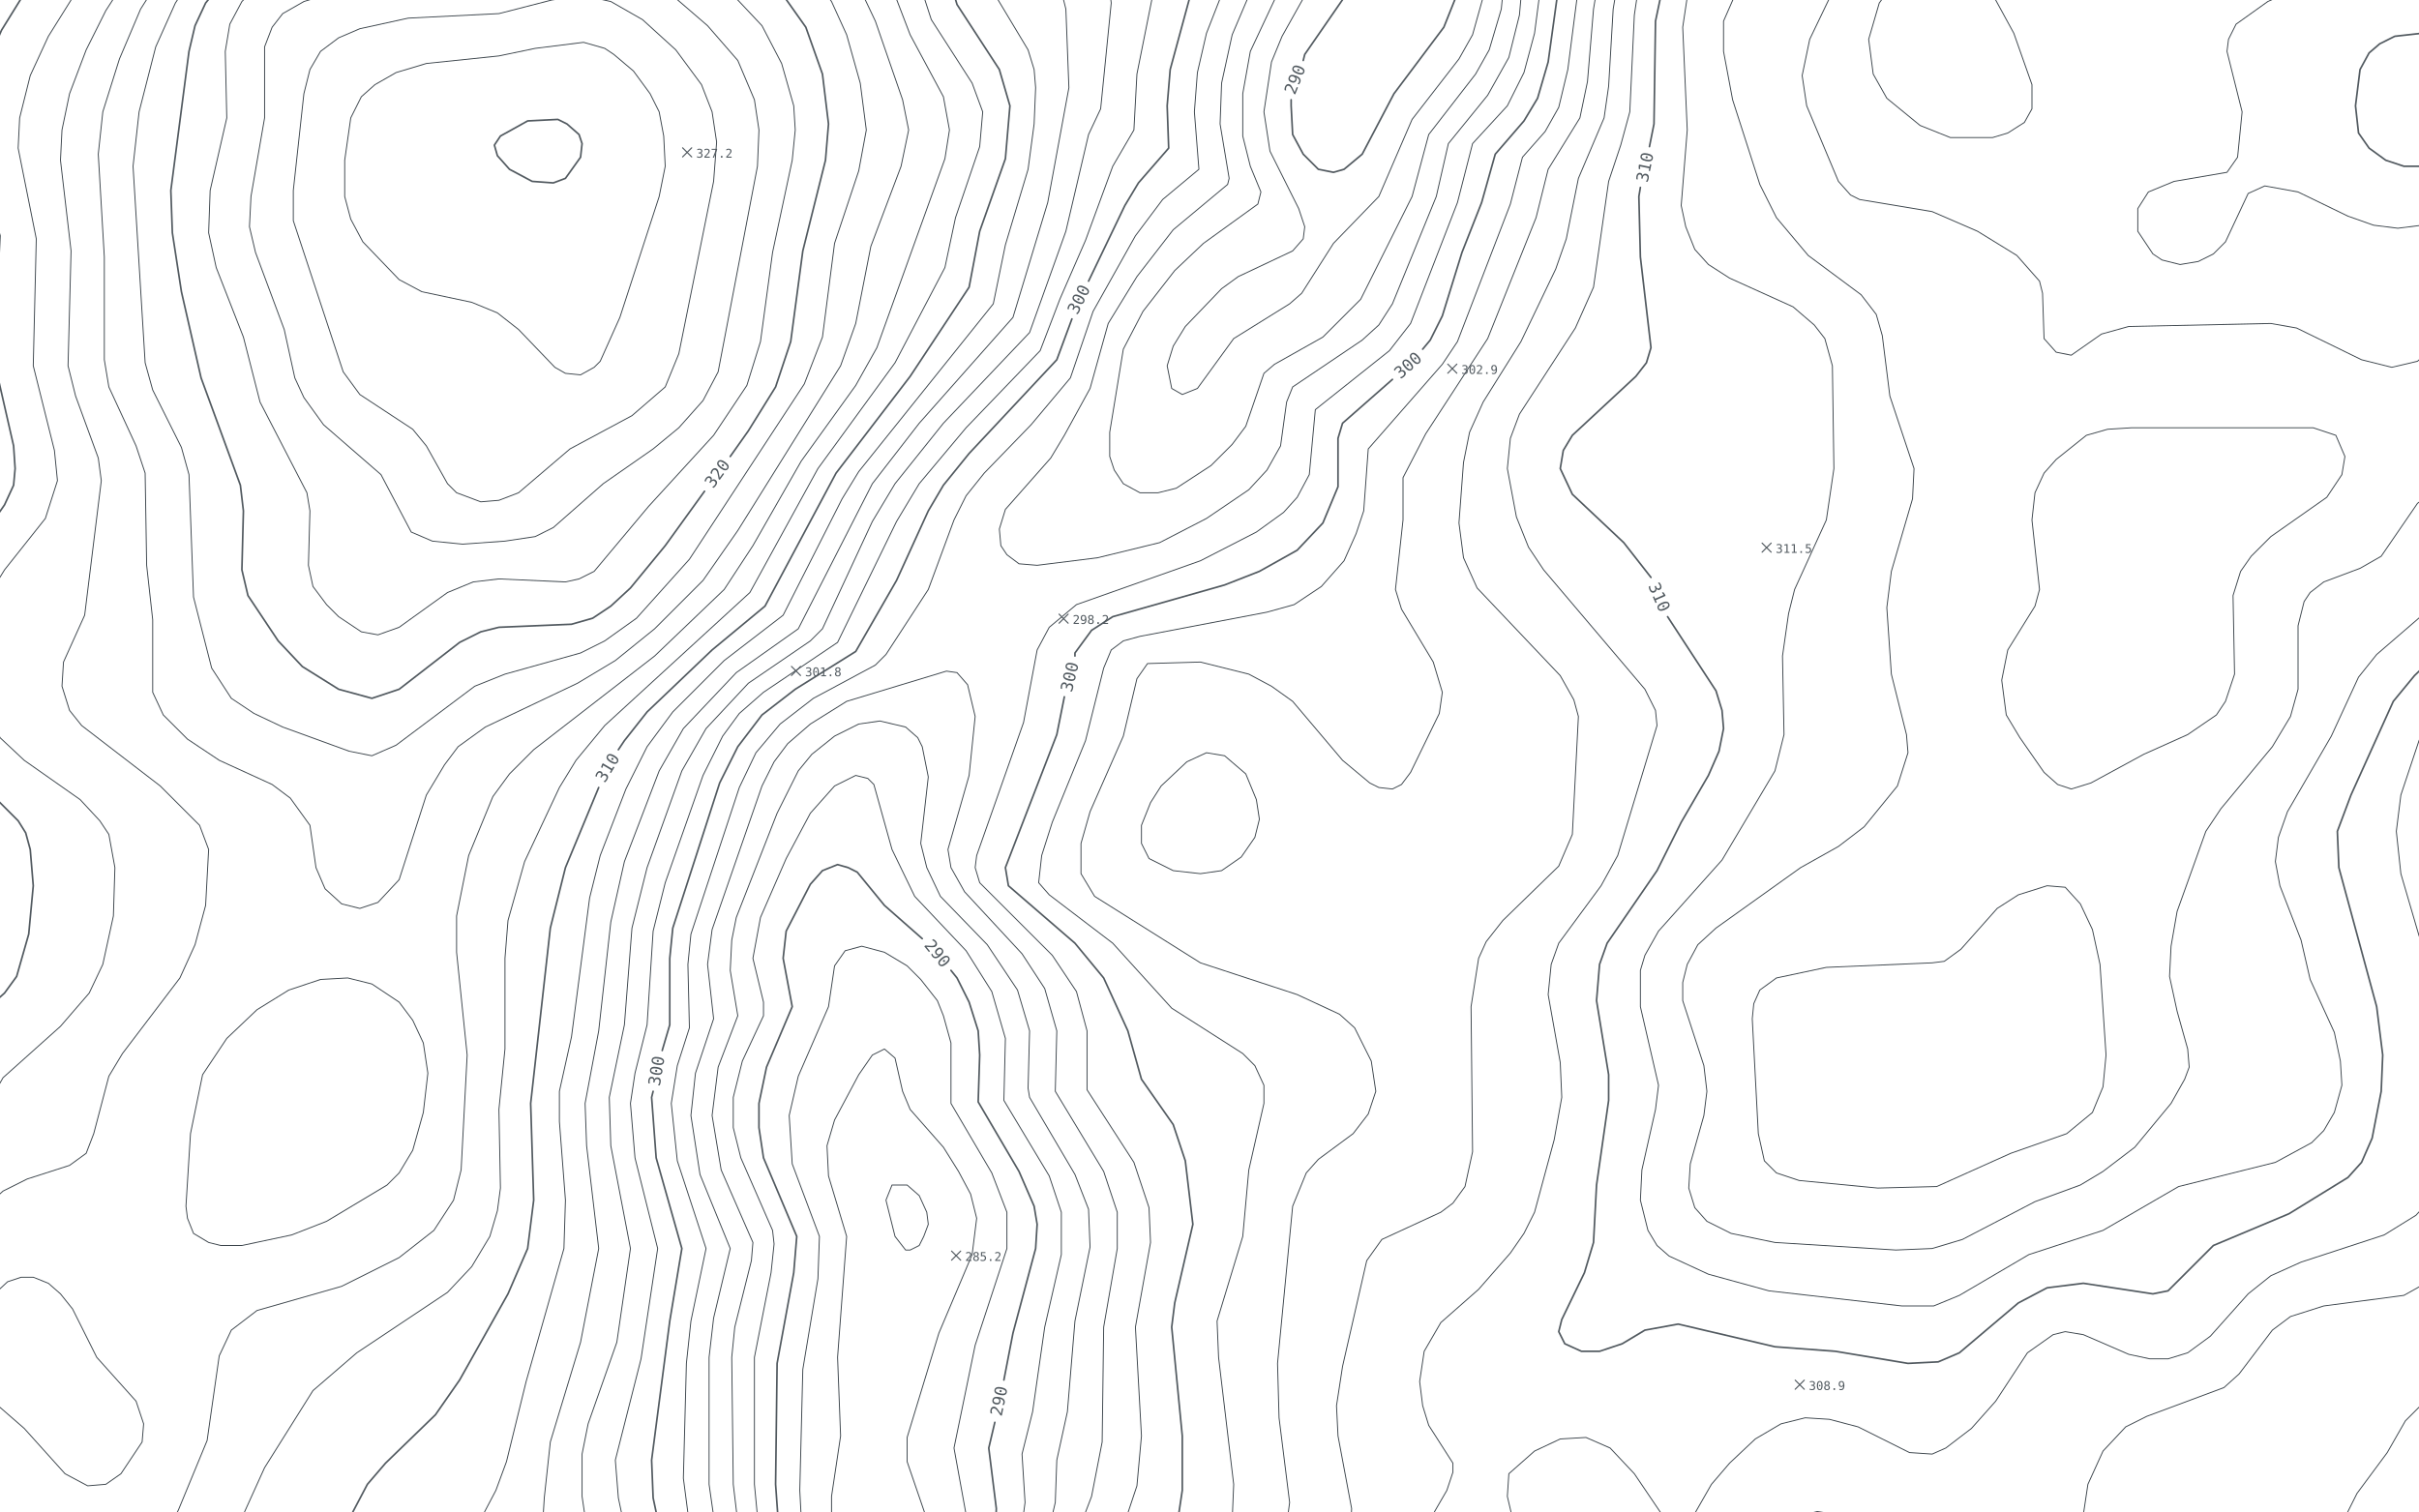
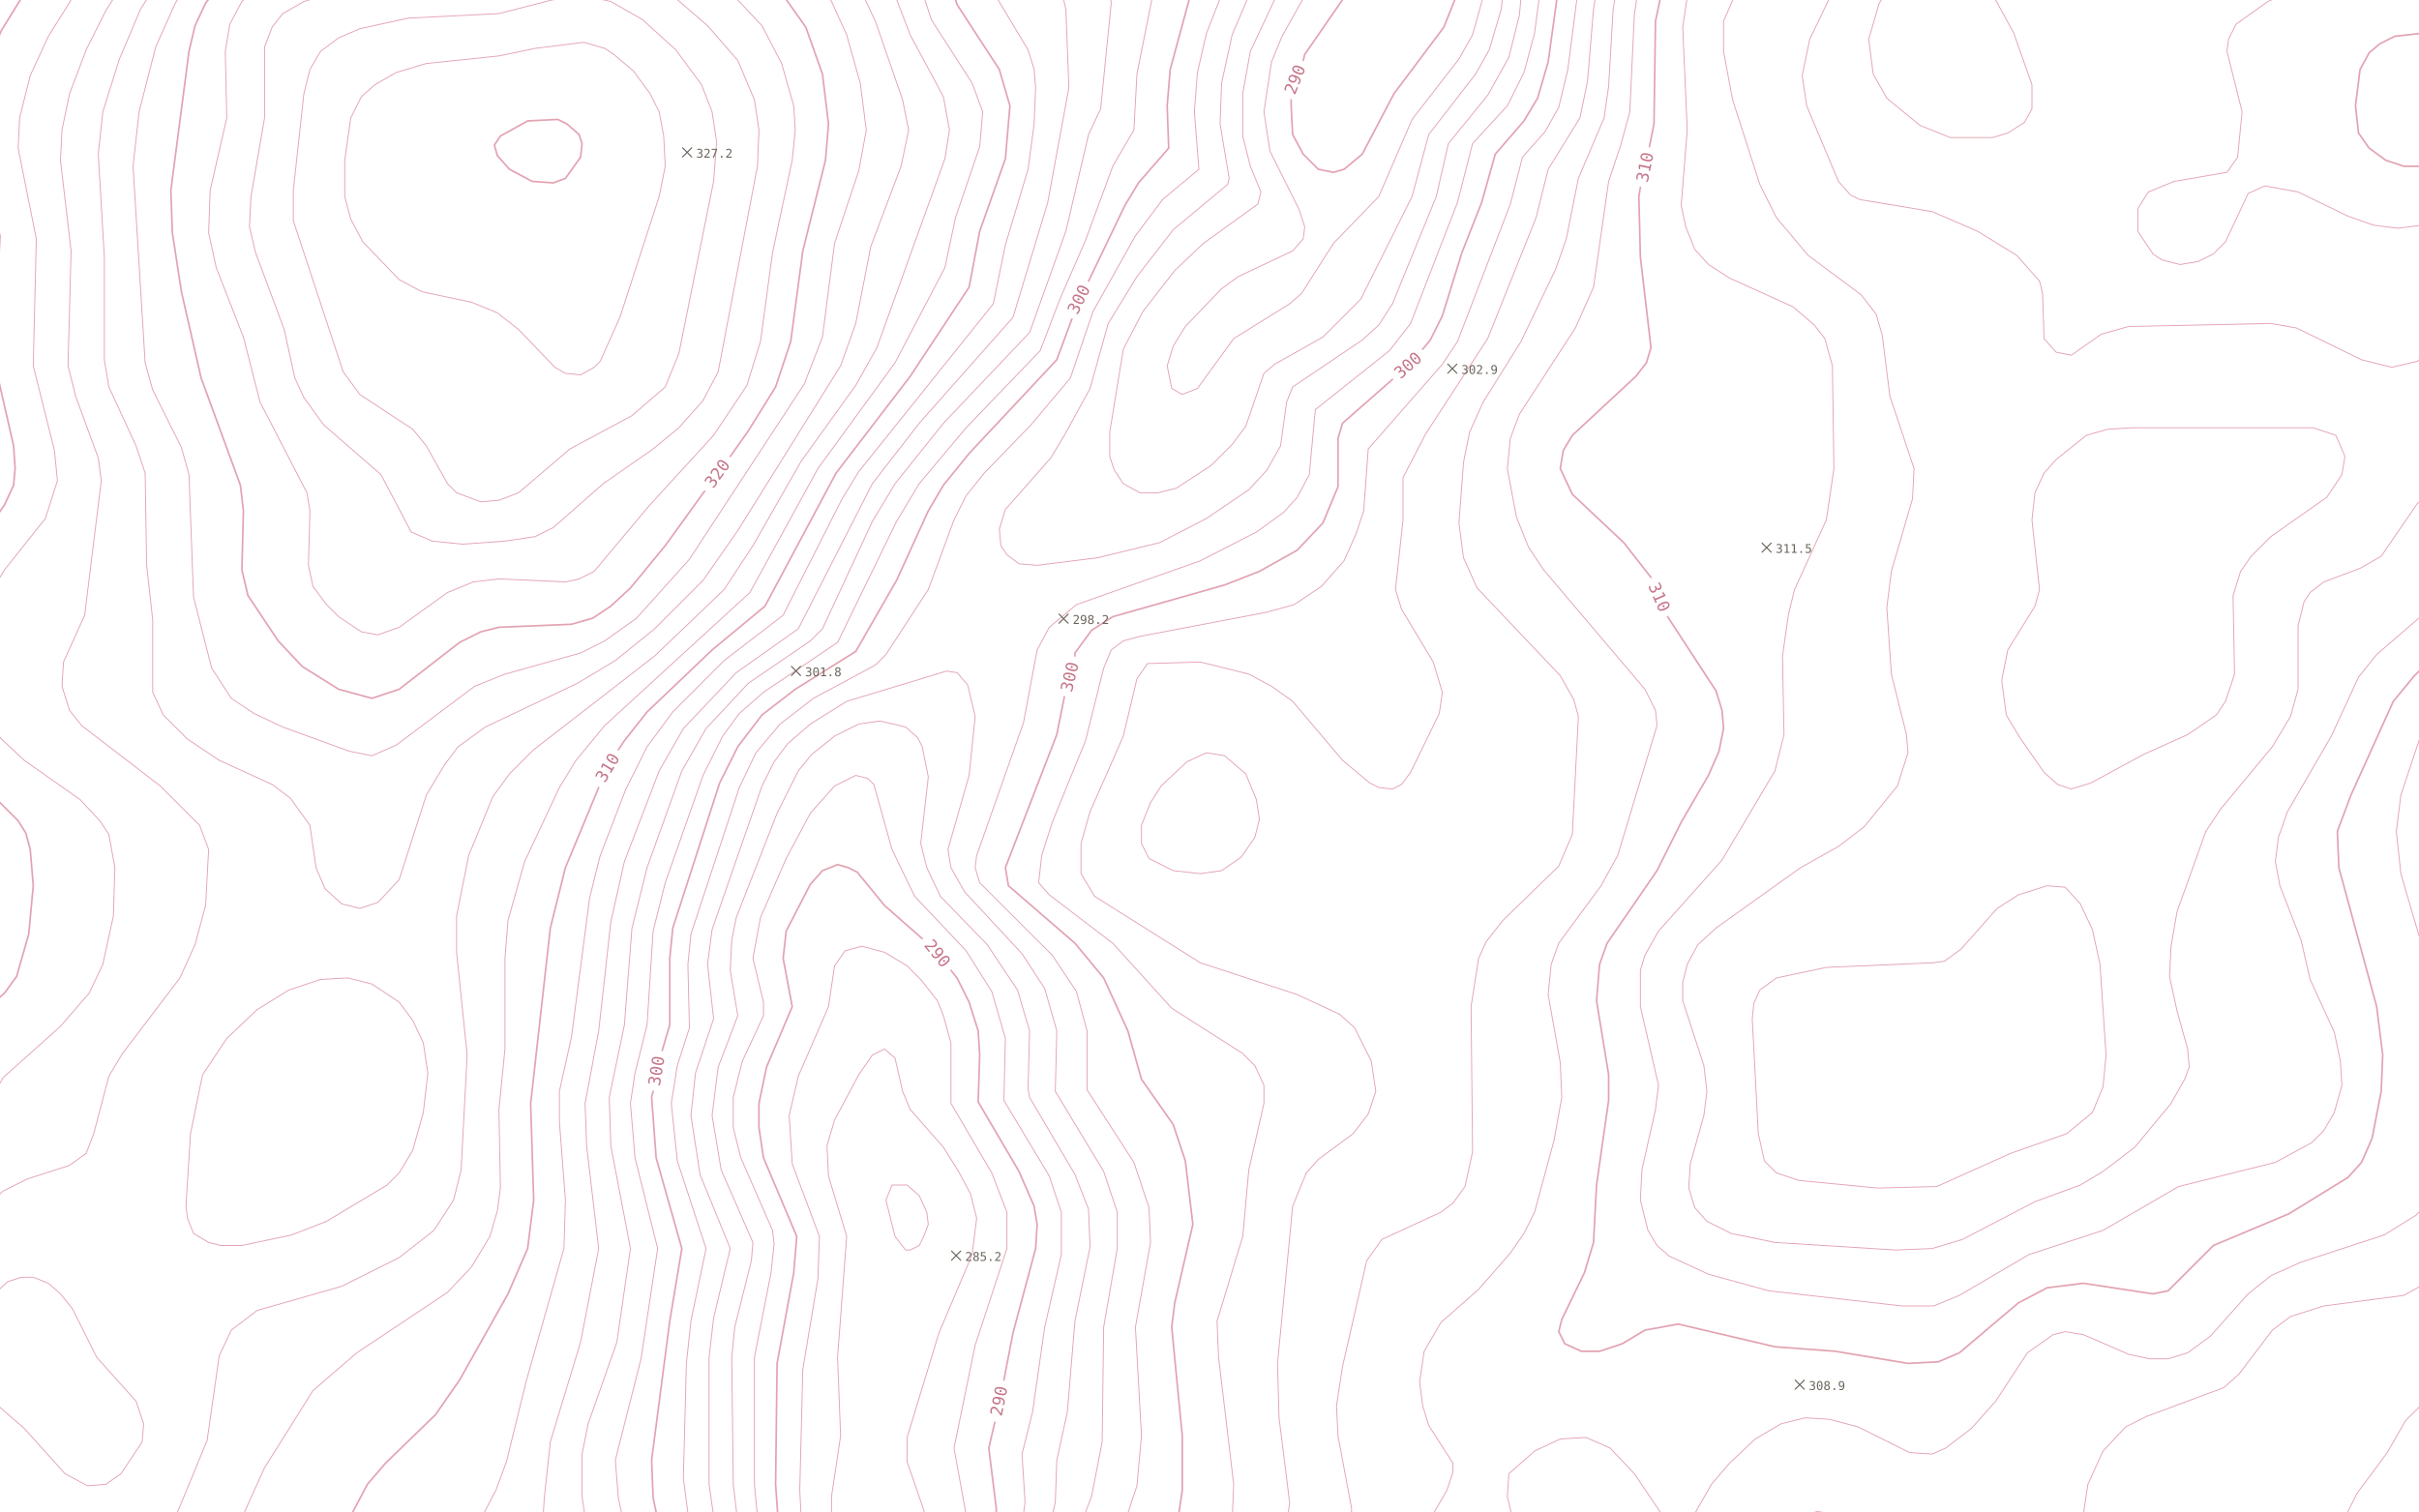
<svg xmlns="http://www.w3.org/2000/svg" viewBox="0 0 1600 1000" class="pl-contours" aria-hidden="true" focusable="false">
-   <style>svg{fill:none;stroke:#B5BDC3;stroke-width:1;stroke-linecap:round;stroke-linejoin:round} *{vector-effect:non-scaling-stroke} text{font-family:'JetBrains Mono',ui-monospace,Menlo,monospace;font-size:10px;font-weight:500;fill:#7C868D;stroke:none;text-anchor:middle} .ct{stroke:#3A434A;stroke-width:.6} .ci{stroke:#525A60;stroke-width:1.1} .el text{font-size:11px;fill:#525A60} .sp{stroke:#525A60;stroke-width:.75} .sp text{font-size:8px;fill:#525A60;text-anchor:start} .ck{stroke:#525A60} .cf{stroke:#525A60;stroke-width:.75} .cf text{font-size:11px;letter-spacing:.3em;fill:#525A60} .tr{fill:#0A0C0E;stroke:#525A60;stroke-width:.7} .tr .tk{fill:#525A60} .tr .tb{fill:none} .tv{stroke:rgba(182,255,46,.28);stroke-width:1.5} .bd{stroke:#B6FF2E;stroke-width:2;stroke-dasharray:16 4 3 4;stroke-linecap:butt} .br text{font-size:11px;fill:#B5BDC3} .mo,.pob,.ts{fill:#0A0C0E;stroke:#F4F6F7;stroke-width:1} .mo .fill,.pob .fill,.ts .fill{fill:#F4F6F7} .mo text,.pob text,.ts text{font-size:8px;fill:#7C868D} .pob text{font-size:11px;fill:#B6FF2E;text-anchor:start;letter-spacing:.08em} .ts{fill:none} .ts text{text-anchor:start} .rw{stroke:#B5BDC3;stroke-width:1.25} .ep{stroke:#7C868D;stroke-width:.75} .cl{stroke:#7C868D;stroke-width:.75;stroke-dasharray:12 3 2 3} .an{stroke:#7C868D;stroke-width:.75} .an text{font-size:9px;fill:#7C868D} .ll{stroke:#B5BDC3;stroke-width:1} .bs,.ht .ei{stroke:#7C868D;stroke-width:.75;stroke-dasharray:5 4} .ht{stroke:#525A60;stroke-width:.6} .lt text{font-size:8px;fill:#7C868D} .lt .ez{letter-spacing:.1em} .pn{fill:#0A0C0E;stroke-width:.75} .la text{font-size:8px;fill:#7C868D} .dw{fill:#15191D;stroke:#525A60;stroke-width:.75} .hf{fill:#1C2126;stroke:#F4F6F7;stroke-width:1} .hr{stroke:#B5BDC3;stroke-width:.6} .pc{fill:#F4F6F7;stroke:none} .pc .pg{stroke:#1C2126;stroke-width:.8}</style>
+   <style>svg{fill:none;stroke:#171614;stroke-width:1;stroke-linecap:round;stroke-linejoin:round} *{vector-effect:non-scaling-stroke} text{font-family:'IBM Plex Mono',ui-monospace,Menlo,monospace;font-size:10px;font-weight:500;fill:#47433c;stroke:none;text-anchor:middle} .ct{stroke:#e2a3b2;stroke-width:.6} .ci{stroke:#e2a3b2;stroke-width:1.1} .el text{font-size:11px;fill:#c5758a} .sp{stroke:#6b655b;stroke-width:.75} .sp text{font-size:8px;fill:#6b655b;text-anchor:start} .ck{stroke:#6b655b} .cf{stroke:#6b655b;stroke-width:.75} .cf text{font-size:11px;letter-spacing:.3em;fill:#6b655b} .tr{fill:#f3efe6;stroke:#47433c;stroke-width:.7} .tr .tk{fill:#6b655b} .tr .tb{fill:none} .tv{stroke:#e2a3b2;stroke-width:1.5} .bd{stroke:#171614;stroke-width:2;stroke-dasharray:16 4 3 4;stroke-linecap:butt} .br text{font-size:11px;fill:#171614} .mo,.pob,.ts{fill:#f3efe6;stroke:#171614;stroke-width:1} .mo .fill,.pob .fill,.ts .fill{fill:#171614} .mo text,.pob text,.ts text{font-size:8px;fill:#47433c} .pob text{font-size:11px;fill:#171614;text-anchor:start;letter-spacing:.08em} .ts{fill:none} .ts text{text-anchor:start} .rw{stroke-width:1.25} .ep{stroke:#6b655b;stroke-width:.75} .cl{stroke:#6b655b;stroke-width:.75;stroke-dasharray:12 3 2 3} .an{stroke:#6b655b;stroke-width:.75} .an text{font-size:9px;fill:#6b655b} .ll{stroke:#171614;stroke-width:1} .bs,.ht .ei{stroke:#6b655b;stroke-width:.75;stroke-dasharray:5 4} .ht{stroke:#6b655b;stroke-width:.6} .lt text{font-size:8px;fill:#6b655b} .lt .ez{letter-spacing:.1em} .pn{fill:#f3efe6;stroke-width:.75} .la text{font-size:8px;fill:#6b655b} .dw{fill:#e8e1d3;stroke:#6b655b;stroke-width:.75} .hf{fill:#faf7f0;stroke-width:1} .hr{stroke-width:.6} .pc{fill:#171614;stroke:none} .pc .pg{stroke:#faf7f0;stroke-width:.8}</style>
  <g class="ct">
    <g>
      <path d="M590 784l-4 10 6 24 7 9 3 0 6-3 3-6 3-8-1-8-5-11-8-7-10 0" pathLength="1" />
      <path d="M614 1024l-2-22-12-35 0-16 21-69 22-52 3-24-4-16-8-15-10-16-22-25-5-12-5-22-7-6-8 4-9 13-16 30-5 17 1 20 12 40-6 80 2 52-6 40 0 34" pathLength="1" />
      <path d="M639 1024l0-22-8-44 14-68 21-64 0-24-10-26-27-46 0-40-5-18-4-10-11-14-9-9-15-9-15-4-11 3-7 10-4 27-20 46-6 26 2 32 18 48-1 28-10 60-2 80 2 38" pathLength="1" />
      <path d="M981-24l0 22-7 25-9 16-31 40-22 51-30 31-21 33-8 7-37 23-24 33-10 4-7-4-3-15 4-13 8-13 24-25 11-8 36-17 7-8 1-8-4-12-19-38-4-26 5-33 7-17 19-34 2-8-2-6" pathLength="1" />
      <path d="M674 1024l4-30-2-32 7-28 8-56 11-48 0-28-8-24-30-50 1-41-9-31-17-27-34-36-15-31-12-43-4-4-8-2-14 7-16 18-16 30-17 39-5 27 7 29 0 9-14 30-6 24 0 20 5 20 21 48 1 9-2 19-11 56 0 84 4 42" pathLength="1" />
    </g>
    <g>
      <path d="M996-24l-3 30-8 27-9 16-31 40-11 41-34 68-25 25-32 18-7 6-12 35-9 12-14 14-23 15-12 3-12 0-11-6-6-9-3-9 0-16 9-55 13-25 21-27 19-18 36-26 2-8-7-17-5-20 0-28 5-28 23-49 0-9" pathLength="1" />
      <path d="M691 1024l7-30 1-28 7-32 5-60 10-49-1-25-9-23-30-51-1-6 1-38-8-27-20-30-31-32-9-19-4-16 5-44-4-20-3-6-8-7-17-4-14 2-16 8-15 12-9 11-14 28-27 69-3 15-1 20 5 30-13 34-4 32 6 36 21 48-1 12-11 44-2 20 1 84 5 42" pathLength="1" />
      <path d="M1008-24l-3 34-7 28-14 25-26 32-8 35-29 71-9 14-11 10-46 31-4 10-4 29-9 16-12 13-28 19-31 16-41 10-40 5-12-1-8-6-4-6-1-11 4-13 30-34 9-15 17-31 12-43 19-31 24-31 36-30 1-4-6-36 1-27 7-32 20-47" pathLength="1" />
      <path d="M709 1024l13-34 7-36 1-76 9-52 0-24-9-27-32-53 1-40-8-28-15-23-38-41-9-16-2-12 14-49 4-39-5-21-7-8-7-1-66 20-24 15-15 13-9 12-8 16-33 95-3 23 4 36-12 36-3 28 6 39 20 49-11 46-3 26 0 84 6 42" pathLength="1" />
      <path d="M458 1024l-6-46 2-76 3-28 10-48-19-58-4-38 4-25 8-25-1-42 2-20 32-97 11-23 16-19 22-17 41-22 7-7 28-43 17-46 8-16 12-15 31-32 26-31 15-44 28-50 18-24 24-20-3-38 2-26 6-26 18-46" pathLength="1" />
      <path d="M733 1024l13-23 6-18 3-33-4-72 10-56-1-23-10-30-31-48 0-39-7-26-16-24-48-48-3-10 1-8 31-88 9-48 8-15 18-15 82-29 37-19 18-13 9-10 8-15 4-43 49-39 14-18 31-80 10-39 23-25 11-22 7-26 6-46" pathLength="1" />
      <path d="M416 1024l-7-33-2-25 17-67 11-73-15-60-3-36 3-20 8-32 4-62 8-32 25-71 13-26 11-15 16-14 49-33 39-80 15-25 31-37 49-51 13-34 17-39 18-49 14-24 2-37 11-55 1-18" pathLength="1" />
      <path d="M810 1024l5-18 1-24-10-84-1-24 17-56 4-44 10-44 0-12-6-13-8-8-47-30-39-43-42-32-7-8 2-18 7-22 22-54 12-48 5-12 8-6 11-3 84-16 18-5 18-12 15-17 8-18 5-15 3-41 49-56 10-15 35-91 8-31 15-17 9-16 6-25 9-70" pathLength="1" />
    </g>
    <g>
      <path d="M390 1024l-5-34 0-28 4-20 19-54 9-62-13-68-1-32 10-48 5-64 10-40 23-64 16-28 28-30 41-28 8-8 33-71 15-25 32-40 57-60 24-67 15-64 8-17 7-70-3-26" pathLength="1" />
      <path d="M849 1024l4-30-7-56-1-36 10-104 9-22 8-9 23-17 10-13 5-15-3-20-11-22-10-9-28-13-64-21-70-44-9-15 0-20 6-21 22-50 9-38 7-10 35-1 32 8 15 8 14 10 33 39 18 15 6 3 9 1 6-3 6-8 19-39 2-14-6-20-21-35-4-13 5-46 0-28 15-29 41-63 32-80 8-32 21-34 5-24 4-48 5-30" pathLength="1" />
      <path d="M1624 901l-14 20-19 19-12 21-20 27-9 18-4 18" pathLength="1" />
      <path d="M358 1024l2-33 4-37 20-66 12-62-8-68-1-28 9-48 8-72 9-40 23-60 16-28 35-37 41-29 49-96 31-40 62-70 23-76 14-76-2-52-3-12-8-18" pathLength="1" />
      <path d="M1072-24l-5 30-3 51-3 21-17 40-8 40-7 20-23 48-25 40-9 20-4 20-3 40 3 23 9 20 55 58 9 16 3 11-4 78-9 21-37 36-11 14-5 11-5 32 1 96-5 23-8 11-8 6-39 18-10 14-16 70-4 26 1 20 9 48-1 26" pathLength="1" />
      <path d="M785 504l-17 16-7 11-6 15 0 12 5 10 16 8 18 2 14-2 13-9 9-13 3-12-2-13-7-17-14-12-12-2-13 6" pathLength="1" />
      <path d="M1624 838l-34 19-53 7-22 7-12 9-22 29-10 9-51 19-14 7-15 16-10 22-3 20 4 22" pathLength="1" />
      <path d="M1310 1024l-16-5-30-3-42-13-20-3-20 5-8 6-10 13" pathLength="1" />
      <path d="M308 1024l20-38 7-19 13-53 25-88 1-32-4-52 0-20 8-36 12-92 7-28 17-44 14-28 17-23 34-34 39-30 39-77 11-18 89-111 8-39 15-50 4-30 1-24-1-12-4-13-21-35-7-22" pathLength="1" />
      <path d="M935 1024l22-38 4-12 0-6-16-25-4-13-2-16 3-20 11-19 25-22 21-24 9-13 7-14 13-48 5-28-1-23-8-45 2-20 5-14 28-38 11-20 26-86-1-10-7-14-67-79-10-15-8-20-6-32 2-20 6-16 37-57 12-27 10-70 8-24 6-22 3-64 5-34" pathLength="1" />
      <path d="M1624 453l-15 19-9 18-12 36-3 24 3 28 12 41 8 21 16 27" pathLength="1" />
      <path d="M1624 757l-9 26-6 9-11 12-21 13-55 18-20 9-15 12-25 28-15 11-13 4-12 0-14-3-30-13-12-2-8 2-17 12-21 32-16 18-17 13-9 4-15-1-34-17-19-5-16-1-16 4-17 10-17 16-12 14-12 21-7 8-9-2-23-34-16-17-16-7-17 1-17 8-17 15-1 15 8 34" pathLength="1" />
      <path d="M65-24l-18 24-15 24-12 26-7 28-1 20 12 60-2 84 14 56 2 20-8 25-27 34-8 13-4 16-2 32 3 28 8 22 16 15 37 26 13 14 6 9 4 22-1 32-7 32-9 19-19 22-38 34-26 46" pathLength="1" />
      <path d="M151 1024l24-53 32-51 29-25 60-40 16-17 12-20 5-17 2-15-1-52 4-40 0-60 2-25 11-39 23-49 11-18 19-23 96-88 45-82 51-70 33-63 7-33 16-47 2-23-7-19-27-42-12-37" pathLength="1" />
      <path d="M1123-24l-7 22-3 20 3 68-4 50 3 14 6 15 9 10 14 9 42 19 14 12 7 9 5 18 1 68-5 34-21 46-4 16-4 28 1 52-6 24-35 59-42 47-9 16-3 10 0 24 12 52-2 16-9 40-1 20 5 20 6 10 8 7 26 12 40 11 88 10 21 0 17-7 46-27 49-16 50-29 64-16 24-13 8-8 7-12 5-18-1-16-4-19-16-35-6-26-14-36-3-16 2-16 6-17 29-50 18-39 12-15 29-25 23-31" pathLength="1" />
    </g>
    <g>
      <path d="M90-24l-20 31-13 26-11 29-5 24-1 20 7 60-2 76 5 20 15 41 2 15-11 89-14 31-1 16 5 16 8 10 52 40 26 26 6 16-2 37-7 26-10 22-38 50-9 15-10 38-5 13-11 8-28 9-16 8-11 10-15 20" pathLength="1" />
      <path d="M105 1024l13-25 19-46 8-56 8-17 17-13 56-16 38-19 23-18 13-20 5-20 4-76-7-68 0-24 8-40 16-39 11-15 16-16 80-62 46-44 19-29 32-56 36-50 14-25 45-125 3-19-4-22-22-41-18-47" pathLength="1" />
      <path d="M1167-24l-20 22-7 16 0 20 6 32 18 56 11 22 21 25 35 26 10 13 4 14 5 40 16 48-1 20-14 48-3 24 3 44 10 40 1 12-7 22-22 27-17 13-25 14-56 40-12 11-7 13-3 12 0 12 14 43 2 17-2 16-9 32-1 16 4 13 8 9 16 8 29 6 80 5 24-1 20-6 48-25 30-11 15-9 21-16 24-29 9-16 3-8-1-12-7-25-5-23 1-20 4-23 19-53 10-15 34-41 12-20 5-18 0-42 4-16 4-6 9-7 24-9 14-8 24-35 25-18" pathLength="1" />
      <path d="M561-24l18 38 18 52 4 20-5 24-20 53-10 51-10 28-68 109-23 33-32 32-26 21-25 15-61 29-18 13-9 12-12 20-18 56-14 15-12 4-12-3-11-10-6-14-4-28-13-18-12-9-35-16-21-14-16-16-7-15 0-48-4-36-1-61-6-18-18-39-3-18 0-68-4-68 3-28 11-35 14-33 19-30" pathLength="1" />
      <path d="M1624 217l-25 22-17 4-20-5-43-21-17-3-94 2-18 5-20 14-10-2-8-9-1-30-2-8-15-17-26-16-30-13-48-8-6-3-8-9-21-50-3-20 5-24 24-50" pathLength="1" />
      <path d="M1447-24l-69 13-20-3-19-10" pathLength="1" />
      <path d="M1380 288l-20 16-8 9-6 13-2 18 5 46-3 11-18 29-4 20 3 23 9 15 16 23 9 8 9 3 13-4 35-19 29-13 19-13 6-9 6-18-1-52 5-16 7-10 13-13 37-26 10-15 2-12-6-14-15-5-120 0-16 1-14 4" pathLength="1" />
      <path d="M1335 592l-14 9-24 27-11 8-8 1-70 3-33 7-11 8-4 9-1 10 4 76 4 18 8 8 15 5 52 5 39-1 49-22 37-13 17-14 7-17 2-21-4-60-5-23-8-17-10-11-12-1-19 6" pathLength="1" />
      <path d="M212 648l-21 7-21 13-20 19-16 24-8 39-3 48 1 8 4 10 10 6 8 2 14 0 33-7 23-9 40-24 8-8 9-15 7-25 3-26-3-20-7-15-9-12-18-12-16-4-18 1" pathLength="1" />
      <path d="M5 848l-14 13-12 21-2 12 5 16 11 15 23 20 27 30 15 8 12-1 10-7 14-21 1-12-5-15-26-29-16-32-8-10-8-7-10-4-8 0-9 3" pathLength="1" />
      <path d="M133-24l-17 26-13 29-11 43-4 36 8 130 5 18 19 38 5 18 3 81 12 47 13 20 15 10 19 9 44 16 15 3 16-7 52-39 20-8 50-14 16-8 21-15 35-39 76-116 12-31 8-62 16-48 5-27-4-31-9-32-10-22-18-25" pathLength="1" />
      <path d="M1256-16l-13 18-7 24 3 23 9 16 22 18 20 8 28 0 10-3 11-7 5-9 0-16-12-34-12-22-16-15-18-8-16 1-14 6" pathLength="1" />
      <path d="M1583-24l-33 6-30 10-20 9-21 15-5 10-1 8 10 40-3 30-7 10-35 6-17 7-7 11 0 15 10 15 6 4 12 3 12-2 10-5 8-8 15-32 11-5 22 4 33 16 17 6 16 2 24-3 14 1" pathLength="1" />
      <path d="M199-24l-16 7-15 10-8 8-8 15-3 18 1 44-11 48-1 28 5 23 18 46 11 43 31 60 2 12-1 36 3 14 9 12 8 8 15 10 11 2 14-5 32-23 17-7 17-2 44 2 9-2 10-5 36-43 43-47 22-33 9-29 8-59 13-61 2-20-1-16-8-28-13-25-16-17-33-24" pathLength="1" />
    </g>
    <g>
      <path d="M363-24l-34 9-71 2-44 10-13 4-14 8-7 9-5 13 0 47-9 52-1 20 4 17 19 51 7 32 6 13 13 18 38 33 20 38 14 6 20 2 28-2 20-3 12-6 33-29 33-23 17-14 16-18 10-19 26-136 1-24-3-20-11-26-20-23-29-25-29-16" pathLength="1" />
      <path d="M365 0l-35 9-60 3-32 7-14 6-12 9-7 12-4 16-7 64 0 20 33 100 11 15 35 23 9 11 14 25 6 6 16 6 12-1 13-5 34-29 41-22 22-19 9-22 23-114 2-26-3-20-7-18-17-23-22-20-21-12-18-4-21 3" pathLength="1" />
      <path d="M354 32l-24 5-48 5-20 6-14 8-9 8-7 14-4 28 0 24 4 15 8 15 24 25 15 8 33 7 17 7 14 11 24 25 7 4 10 1 9-5 4-4 13-29 26-80 4-20-1-20-3-16-6-12-11-15-13-11-6-4-14-4-32 4" pathLength="1" />
    </g>
  </g>
  <g class="ci">
    <g>
      <path d="M962-24l1 22-8 20-33 44-21 40-12 10-7 2-10-2-10-10-7-13-1-19 0-4" pathLength="1" />
      <path d="M862 40l1-4 29-42 0-8-4-10" pathLength="1" />
      <path d="M658 1024l1-26-5-40 4-17" pathLength="1" />
      <path d="M664 913l6-31 15-56 1-16-2-12-10-23-27-46 1-31-1-16-6-19-8-16-4-5" pathLength="1" />
      <path d="M610 621l-25-22-18-22-6-3-7-2-10 4-8 9-16 31-2 18 6 32-17 40-5 24 0 16 3 20 22 52-2 24-11 60-1 80 3 42" pathLength="1" />
    </g>
    <g>
      <path d="M793-24l-19 70-2 24 1 28-20 23-9 15-24 50" pathLength="1" />
      <path d="M709 211l-10 27-58 62-17 21-10 17-21 46-27 47-40 25-22 17-16 21-12 24-31 96-2 20 0 44-5 17" pathLength="1" />
      <path d="M432 722l-1 4 3 40 17 60-8 48-12 92 1 25 7 33" pathLength="1" />
      <path d="M1033-24l-9 65-7 24-9 15-19 22-9 32-13 33-13 42-8 16-5 6" pathLength="1" />
      <path d="M921 251l-33 29-3 10 0 32-10 24-17 18-25 14-23 9-74 21-14 9-11 15 0 2" pathLength="1" />
      <path d="M704 461l-5 25-34 88 2 12 44 38 19 23 16 35 9 32 21 30 8 24 5 42-12 52-2 16 7 72 0 36-3 20-9 18" pathLength="1" />
    </g>
    <g>
      <path d="M37-24l-23 23-13 21-13 30-7 28 1 20 18 58-4 82 13 57 1 15-1 11-6 13-27 39" pathLength="1" />
      <path d="M226 1024l7-23 10-19 12-14 33-32 16-23 32-57 13-30 4-32-2-64 13-116 10-40 22-53" pathLength="1" />
      <path d="M409 496l4-6 15-19 43-41 35-29 47-88 49-64 39-59 7-37 17-48 3-35-7-24-28-43-8-27" pathLength="1" />
      <path d="M1624 421l-27 26-14 17-28 62-9 24 1 24 25 92 4 32-1 24-6 31-7 16-9 10-39 24-50 21-30 30-10 2-46-7-24 3-19 10-39 33-14 6-20 1-48-8-40-3-64-15-22 4-15 9-15 5-12 0-11-5-4-8 2-8 15-31 6-20 2-38 8-56 0-17-8-49 2-24 5-14 33-48 16-32 18-31 7-16 3-15-1-12-4-13-32-49" pathLength="1" />
      <path d="M1092 382l-18-23-34-32-8-17 2-12 6-10 42-39 7-9 3-10-7-60-1-40 1-6" pathLength="1" />
      <path d="M1091 97l3-15 1-68 8-38" pathLength="1" />
      <path d="M-24 681l27-24 8-11 8-28 3-32-2-24-3-11-5-8-27-27-9-13" pathLength="1" />
    </g>
    <g>
      <path d="M157-24l-21 26-7 15-4 17-12 92 1 28 6 39 13 57 26 71 2 17-1 39 4 17 20 30 16 17 24 15 22 6 18-6 40-31 14-7 12-3 48-2 14-4 12-8 13-12 23-28 26-36" pathLength="1" />
      <path d="M483 302l12-17 18-29 10-30 8-60 15-60 2-24-4-33-11-31-17-24-20-18" pathLength="1" />
      <path d="M1624 33l-9-7-13-4-18 2-10 5-7 6-6 11-3 24 2 18 7 10 11 8 12 4 12 0 14-5 8-7" pathLength="1" />
    </g>
    <g>
      <path d="M349 80l-18 10-4 6 2 7 8 9 15 8 14 1 8-3 10-14 1-9-2-6-8-7-6-3-20 1" pathLength="1" />
    </g>
  </g>
  <g class="el">
    <text x="856.6" y="52.6" transform="rotate(-68.3 856.6 52.6)" dy=".34em">290</text>
    <text x="660.8" y="926.9" transform="rotate(-78.5 660.8 926.9)" dy=".34em">290</text>
    <text x="620" y="630.8" transform="rotate(50.9 620 630.8)" dy=".34em">290</text>
    <text x="713.6" y="198.1" transform="rotate(-63.8 713.6 198.1)" dy=".34em">300</text>
    <text x="434.3" y="708.5" transform="rotate(-80.7 434.3 708.5)" dy=".34em">300</text>
    <text x="931.3" y="241.7" transform="rotate(-41.6 931.3 241.7)" dy=".34em">300</text>
    <text x="707.6" y="447.8" transform="rotate(-76.6 707.6 447.8)" dy=".34em">300</text>
    <text x="401.9" y="507.9" transform="rotate(-58.9 401.9 507.9)" dy=".34em">310</text>
    <text x="1097.4" y="395.1" transform="rotate(66.4 1097.4 395.1)" dy=".34em">310</text>
    <text x="1088.1" y="110.6" transform="rotate(-78.4 1088.1 110.6)" dy=".34em">310</text>
    <text x="474.5" y="313.3" transform="rotate(-54.2 474.5 313.3)" dy=".34em">320</text>
  </g>
  <g class="sp">
    <path d="M523.5 440.9l6 6m0-6-6 6M1187.4 913.1l6 6m0-6-6 6M1165.5 359.3l6 6m0-6-6 6M957.6 240.9l6 6m0-6-6 6M629.4 827.7l6 6m0-6-6 6M700.5 406.3l6 6m0-6-6 6M451.5 97.8l6 6m0-6-6 6" />
    <text x="532.5" y="447.4">301.8</text>
    <text x="1196.4" y="919.6">308.9</text>
    <text x="1174.5" y="365.8">311.5</text>
    <text x="966.6" y="247.4">302.9</text>
    <text x="638.4" y="834.2">285.2</text>
    <text x="709.5" y="412.8">298.2</text>
    <text x="460.5" y="104.3">327.2</text>
  </g>
</svg>
